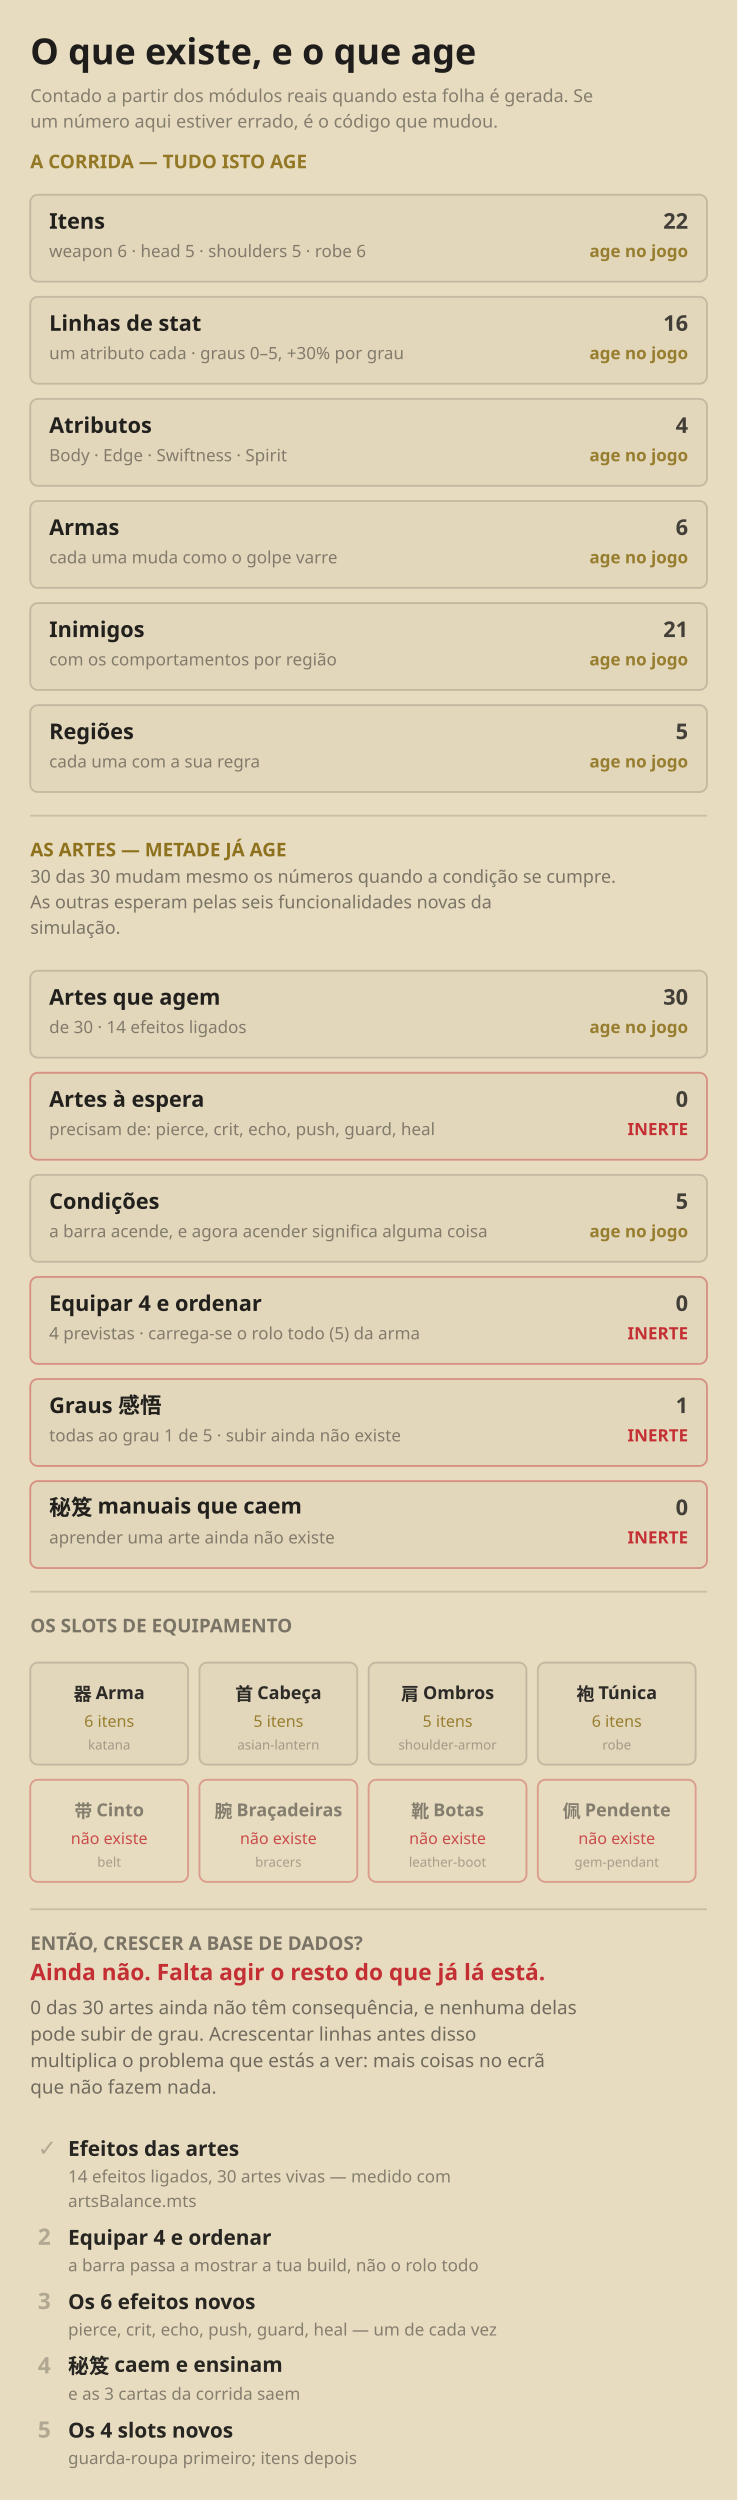
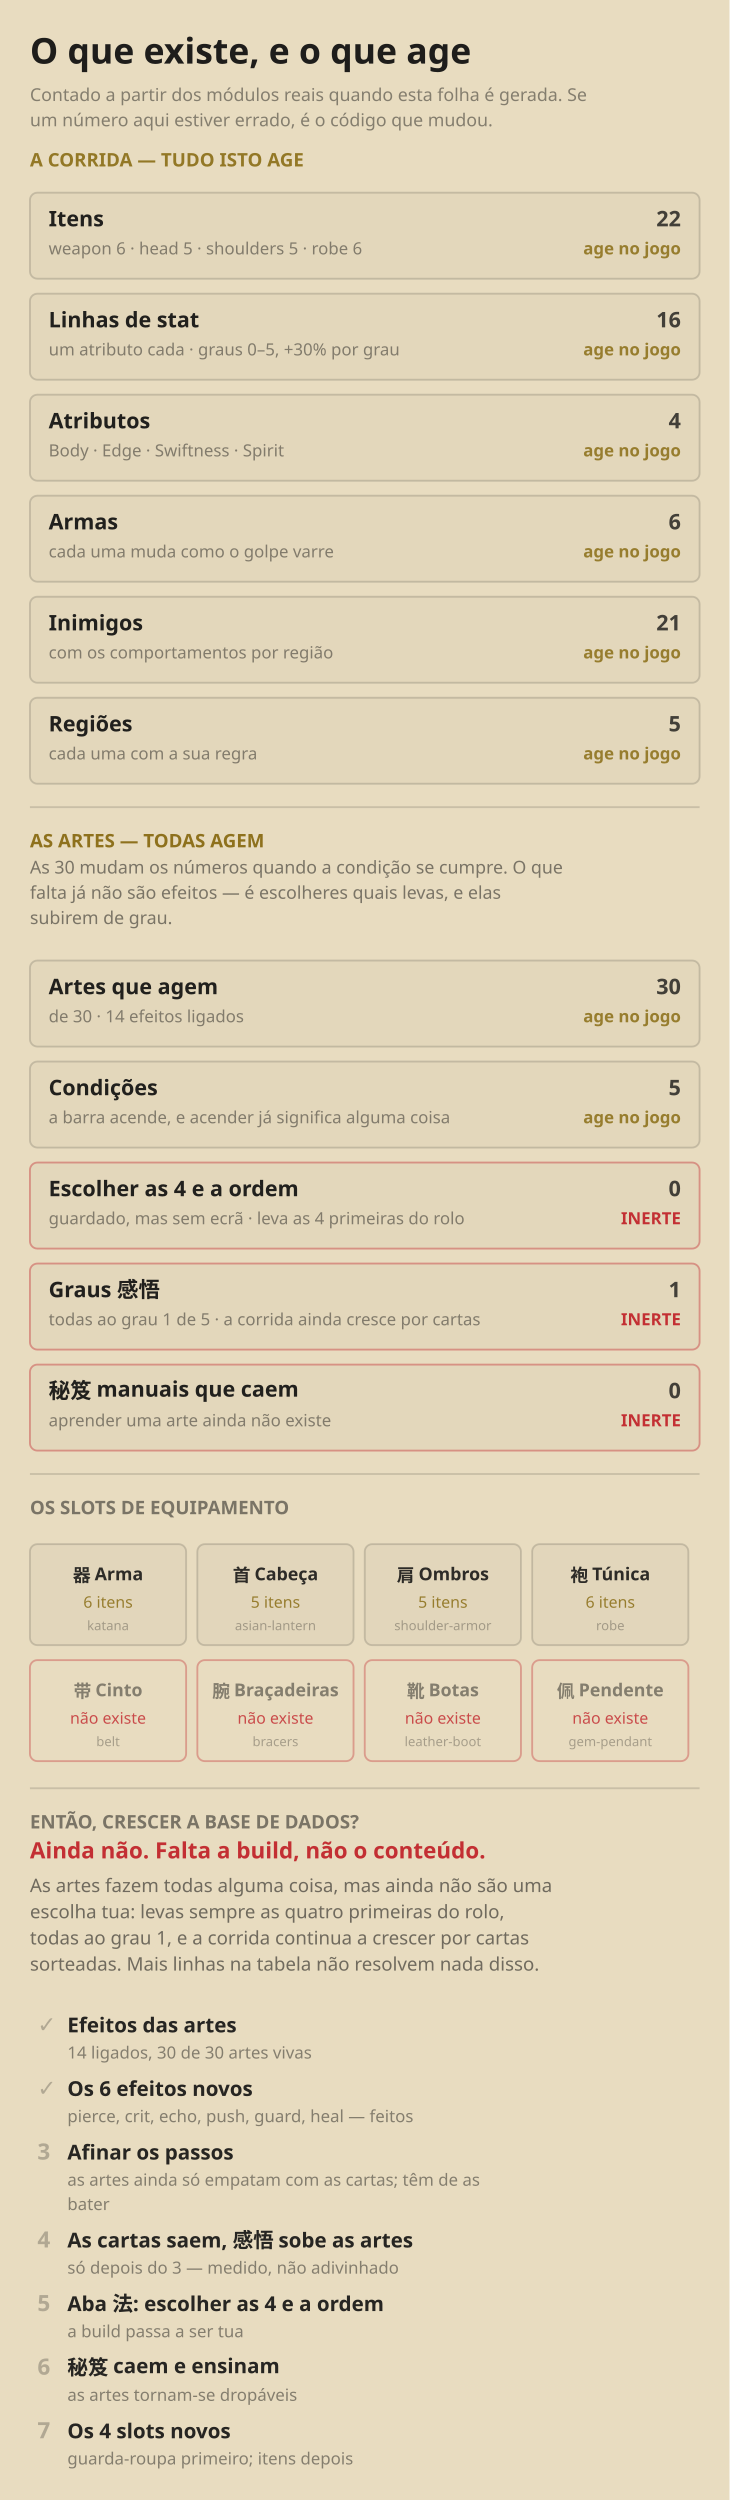
- <svg xmlns="http://www.w3.org/2000/svg" width="390" height="1322.5" viewBox="0 0 390 1322.5">
-   <rect width="390" height="1322.5" fill="#e8dcc0" />
+ <svg xmlns="http://www.w3.org/2000/svg" width="390" height="1336.5" viewBox="0 0 390 1336.5">
+   <rect width="390" height="1336.5" fill="#e8dcc0" />
  <text x="16" y="34" text-anchor="start" font-family="system-ui, sans-serif" font-size="19" font-weight="600" fill="#0d0d0d" fill-opacity="0.92">O que existe, e o que age</text>
  <text x="16" y="54" text-anchor="start" font-family="system-ui, sans-serif" font-size="9.5" font-weight="normal" fill="#0d0d0d" fill-opacity="0.45">Contado a partir dos módulos reais quando esta folha é gerada. Se</text>
  <text x="16" y="67.5" text-anchor="start" font-family="system-ui, sans-serif" font-size="9.5" font-weight="normal" fill="#0d0d0d" fill-opacity="0.45">um número aqui estiver errado, é o código que mudou.</text>
  <text x="16" y="89" text-anchor="start" font-family="system-ui, sans-serif" font-size="10" font-weight="600" fill="#8a6d16" fill-opacity="0.9">A CORRIDA — TUDO ISTO AGE</text>
  <rect x="16" y="103" width="358" height="46" rx="4" fill="#0d0d0d" fill-opacity="0.025" stroke="#0d0d0d" stroke-opacity="0.16" />
  <text x="26" y="121" text-anchor="start" font-family="system-ui, sans-serif" font-size="11.5" font-weight="600" fill="#0d0d0d" fill-opacity="0.9">Itens</text>
  <text x="26" y="136" text-anchor="start" font-family="system-ui, sans-serif" font-size="9" font-weight="normal" fill="#0d0d0d" fill-opacity="0.45">weapon 6 · head 5 · shoulders 5 · robe 6</text>
  <text x="364" y="121" text-anchor="end" font-family="system-ui, sans-serif" font-size="11.5" font-weight="600" fill="#0d0d0d" fill-opacity="0.75">22</text>
  <text x="364" y="136" text-anchor="end" font-family="system-ui, sans-serif" font-size="9" font-weight="600" fill="#8a6d16" fill-opacity="0.85">age no jogo</text>
  <rect x="16" y="157" width="358" height="46" rx="4" fill="#0d0d0d" fill-opacity="0.025" stroke="#0d0d0d" stroke-opacity="0.16" />
  <text x="26" y="175" text-anchor="start" font-family="system-ui, sans-serif" font-size="11.5" font-weight="600" fill="#0d0d0d" fill-opacity="0.9">Linhas de stat</text>
  <text x="26" y="190" text-anchor="start" font-family="system-ui, sans-serif" font-size="9" font-weight="normal" fill="#0d0d0d" fill-opacity="0.45">um atributo cada · graus 0–5, +30% por grau</text>
  <text x="364" y="175" text-anchor="end" font-family="system-ui, sans-serif" font-size="11.5" font-weight="600" fill="#0d0d0d" fill-opacity="0.75">16</text>
  <text x="364" y="190" text-anchor="end" font-family="system-ui, sans-serif" font-size="9" font-weight="600" fill="#8a6d16" fill-opacity="0.85">age no jogo</text>
  <rect x="16" y="211" width="358" height="46" rx="4" fill="#0d0d0d" fill-opacity="0.025" stroke="#0d0d0d" stroke-opacity="0.16" />
  <text x="26" y="229" text-anchor="start" font-family="system-ui, sans-serif" font-size="11.5" font-weight="600" fill="#0d0d0d" fill-opacity="0.9">Atributos</text>
  <text x="26" y="244" text-anchor="start" font-family="system-ui, sans-serif" font-size="9" font-weight="normal" fill="#0d0d0d" fill-opacity="0.45">Body · Edge · Swiftness · Spirit</text>
  <text x="364" y="229" text-anchor="end" font-family="system-ui, sans-serif" font-size="11.5" font-weight="600" fill="#0d0d0d" fill-opacity="0.75">4</text>
  <text x="364" y="244" text-anchor="end" font-family="system-ui, sans-serif" font-size="9" font-weight="600" fill="#8a6d16" fill-opacity="0.85">age no jogo</text>
  <rect x="16" y="265" width="358" height="46" rx="4" fill="#0d0d0d" fill-opacity="0.025" stroke="#0d0d0d" stroke-opacity="0.16" />
  <text x="26" y="283" text-anchor="start" font-family="system-ui, sans-serif" font-size="11.5" font-weight="600" fill="#0d0d0d" fill-opacity="0.9">Armas</text>
  <text x="26" y="298" text-anchor="start" font-family="system-ui, sans-serif" font-size="9" font-weight="normal" fill="#0d0d0d" fill-opacity="0.45">cada uma muda como o golpe varre</text>
  <text x="364" y="283" text-anchor="end" font-family="system-ui, sans-serif" font-size="11.5" font-weight="600" fill="#0d0d0d" fill-opacity="0.75">6</text>
  <text x="364" y="298" text-anchor="end" font-family="system-ui, sans-serif" font-size="9" font-weight="600" fill="#8a6d16" fill-opacity="0.85">age no jogo</text>
  <rect x="16" y="319" width="358" height="46" rx="4" fill="#0d0d0d" fill-opacity="0.025" stroke="#0d0d0d" stroke-opacity="0.16" />
  <text x="26" y="337" text-anchor="start" font-family="system-ui, sans-serif" font-size="11.5" font-weight="600" fill="#0d0d0d" fill-opacity="0.9">Inimigos</text>
  <text x="26" y="352" text-anchor="start" font-family="system-ui, sans-serif" font-size="9" font-weight="normal" fill="#0d0d0d" fill-opacity="0.45">com os comportamentos por região</text>
  <text x="364" y="337" text-anchor="end" font-family="system-ui, sans-serif" font-size="11.5" font-weight="600" fill="#0d0d0d" fill-opacity="0.75">21</text>
  <text x="364" y="352" text-anchor="end" font-family="system-ui, sans-serif" font-size="9" font-weight="600" fill="#8a6d16" fill-opacity="0.85">age no jogo</text>
  <rect x="16" y="373" width="358" height="46" rx="4" fill="#0d0d0d" fill-opacity="0.025" stroke="#0d0d0d" stroke-opacity="0.16" />
  <text x="26" y="391" text-anchor="start" font-family="system-ui, sans-serif" font-size="11.5" font-weight="600" fill="#0d0d0d" fill-opacity="0.9">Regiões</text>
  <text x="26" y="406" text-anchor="start" font-family="system-ui, sans-serif" font-size="9" font-weight="normal" fill="#0d0d0d" fill-opacity="0.45">cada uma com a sua regra</text>
  <text x="364" y="391" text-anchor="end" font-family="system-ui, sans-serif" font-size="11.5" font-weight="600" fill="#0d0d0d" fill-opacity="0.75">5</text>
  <text x="364" y="406" text-anchor="end" font-family="system-ui, sans-serif" font-size="9" font-weight="600" fill="#8a6d16" fill-opacity="0.85">age no jogo</text>
  <rect x="16" y="431" width="358" height="1" fill="#0d0d0d" fill-opacity="0.14" />
-   <text x="16" y="453" text-anchor="start" font-family="system-ui, sans-serif" font-size="10" font-weight="600" fill="#8a6d16" fill-opacity="0.95">AS ARTES — METADE JÁ AGE</text>
-   <text x="16" y="467" text-anchor="start" font-family="system-ui, sans-serif" font-size="9.5" font-weight="normal" fill="#0d0d0d" fill-opacity="0.5">30 das 30 mudam mesmo os números quando a condição se cumpre.</text>
-   <text x="16" y="480.5" text-anchor="start" font-family="system-ui, sans-serif" font-size="9.5" font-weight="normal" fill="#0d0d0d" fill-opacity="0.5">As outras esperam pelas seis funcionalidades novas da</text>
-   <text x="16" y="494" text-anchor="start" font-family="system-ui, sans-serif" font-size="9.5" font-weight="normal" fill="#0d0d0d" fill-opacity="0.5">simulação.</text>
+   <text x="16" y="453" text-anchor="start" font-family="system-ui, sans-serif" font-size="10" font-weight="600" fill="#8a6d16" fill-opacity="0.95">AS ARTES — TODAS AGEM</text>
+   <text x="16" y="467" text-anchor="start" font-family="system-ui, sans-serif" font-size="9.5" font-weight="normal" fill="#0d0d0d" fill-opacity="0.5">As 30 mudam os números quando a condição se cumpre. O que</text>
+   <text x="16" y="480.5" text-anchor="start" font-family="system-ui, sans-serif" font-size="9.5" font-weight="normal" fill="#0d0d0d" fill-opacity="0.5">falta já não são efeitos — é escolheres quais levas, e elas</text>
+   <text x="16" y="494" text-anchor="start" font-family="system-ui, sans-serif" font-size="9.5" font-weight="normal" fill="#0d0d0d" fill-opacity="0.5">subirem de grau.</text>
  <rect x="16" y="513.5" width="358" height="46" rx="4" fill="#0d0d0d" fill-opacity="0.025" stroke="#0d0d0d" stroke-opacity="0.16" />
  <text x="26" y="531.5" text-anchor="start" font-family="system-ui, sans-serif" font-size="11.5" font-weight="600" fill="#0d0d0d" fill-opacity="0.9">Artes que agem</text>
  <text x="26" y="546.5" text-anchor="start" font-family="system-ui, sans-serif" font-size="9" font-weight="normal" fill="#0d0d0d" fill-opacity="0.45">de 30 · 14 efeitos ligados</text>
  <text x="364" y="531.5" text-anchor="end" font-family="system-ui, sans-serif" font-size="11.5" font-weight="600" fill="#0d0d0d" fill-opacity="0.75">30</text>
  <text x="364" y="546.5" text-anchor="end" font-family="system-ui, sans-serif" font-size="9" font-weight="600" fill="#8a6d16" fill-opacity="0.85">age no jogo</text>
-   <rect x="16" y="567.5" width="358" height="46" rx="4" fill="#0d0d0d" fill-opacity="0.025" stroke="#c1272d" stroke-opacity="0.4" />
-   <text x="26" y="585.5" text-anchor="start" font-family="system-ui, sans-serif" font-size="11.5" font-weight="600" fill="#0d0d0d" fill-opacity="0.9">Artes à espera</text>
-   <text x="26" y="600.5" text-anchor="start" font-family="system-ui, sans-serif" font-size="9" font-weight="normal" fill="#0d0d0d" fill-opacity="0.45">precisam de: pierce, crit, echo, push, guard, heal</text>
-   <text x="364" y="585.5" text-anchor="end" font-family="system-ui, sans-serif" font-size="11.5" font-weight="600" fill="#0d0d0d" fill-opacity="0.75">0</text>
-   <text x="364" y="600.5" text-anchor="end" font-family="system-ui, sans-serif" font-size="9" font-weight="600" fill="#c1272d" fill-opacity="0.95">INERTE</text>
-   <rect x="16" y="621.5" width="358" height="46" rx="4" fill="#0d0d0d" fill-opacity="0.025" stroke="#0d0d0d" stroke-opacity="0.16" />
-   <text x="26" y="639.5" text-anchor="start" font-family="system-ui, sans-serif" font-size="11.5" font-weight="600" fill="#0d0d0d" fill-opacity="0.9">Condições</text>
-   <text x="26" y="654.5" text-anchor="start" font-family="system-ui, sans-serif" font-size="9" font-weight="normal" fill="#0d0d0d" fill-opacity="0.45">a barra acende, e agora acender significa alguma coisa</text>
-   <text x="364" y="639.5" text-anchor="end" font-family="system-ui, sans-serif" font-size="11.5" font-weight="600" fill="#0d0d0d" fill-opacity="0.75">5</text>
-   <text x="364" y="654.5" text-anchor="end" font-family="system-ui, sans-serif" font-size="9" font-weight="600" fill="#8a6d16" fill-opacity="0.85">age no jogo</text>
+   <rect x="16" y="567.5" width="358" height="46" rx="4" fill="#0d0d0d" fill-opacity="0.025" stroke="#0d0d0d" stroke-opacity="0.16" />
+   <text x="26" y="585.5" text-anchor="start" font-family="system-ui, sans-serif" font-size="11.5" font-weight="600" fill="#0d0d0d" fill-opacity="0.9">Condições</text>
+   <text x="26" y="600.5" text-anchor="start" font-family="system-ui, sans-serif" font-size="9" font-weight="normal" fill="#0d0d0d" fill-opacity="0.45">a barra acende, e acender já significa alguma coisa</text>
+   <text x="364" y="585.5" text-anchor="end" font-family="system-ui, sans-serif" font-size="11.5" font-weight="600" fill="#0d0d0d" fill-opacity="0.75">5</text>
+   <text x="364" y="600.5" text-anchor="end" font-family="system-ui, sans-serif" font-size="9" font-weight="600" fill="#8a6d16" fill-opacity="0.85">age no jogo</text>
+   <rect x="16" y="621.5" width="358" height="46" rx="4" fill="#0d0d0d" fill-opacity="0.025" stroke="#c1272d" stroke-opacity="0.4" />
+   <text x="26" y="639.5" text-anchor="start" font-family="system-ui, sans-serif" font-size="11.5" font-weight="600" fill="#0d0d0d" fill-opacity="0.9">Escolher as 4 e a ordem</text>
+   <text x="26" y="654.5" text-anchor="start" font-family="system-ui, sans-serif" font-size="9" font-weight="normal" fill="#0d0d0d" fill-opacity="0.45">guardado, mas sem ecrã · leva as 4 primeiras do rolo</text>
+   <text x="364" y="639.5" text-anchor="end" font-family="system-ui, sans-serif" font-size="11.5" font-weight="600" fill="#0d0d0d" fill-opacity="0.75">0</text>
+   <text x="364" y="654.5" text-anchor="end" font-family="system-ui, sans-serif" font-size="9" font-weight="600" fill="#c1272d" fill-opacity="0.95">INERTE</text>
  <rect x="16" y="675.5" width="358" height="46" rx="4" fill="#0d0d0d" fill-opacity="0.025" stroke="#c1272d" stroke-opacity="0.4" />
-   <text x="26" y="693.5" text-anchor="start" font-family="system-ui, sans-serif" font-size="11.5" font-weight="600" fill="#0d0d0d" fill-opacity="0.9">Equipar 4 e ordenar</text>
-   <text x="26" y="708.5" text-anchor="start" font-family="system-ui, sans-serif" font-size="9" font-weight="normal" fill="#0d0d0d" fill-opacity="0.45">4 previstas · carrega-se o rolo todo (5) da arma</text>
-   <text x="364" y="693.5" text-anchor="end" font-family="system-ui, sans-serif" font-size="11.5" font-weight="600" fill="#0d0d0d" fill-opacity="0.75">0</text>
+   <text x="26" y="693.5" text-anchor="start" font-family="system-ui, sans-serif" font-size="11.5" font-weight="600" fill="#0d0d0d" fill-opacity="0.9">Graus 感悟</text>
+   <text x="26" y="708.5" text-anchor="start" font-family="system-ui, sans-serif" font-size="9" font-weight="normal" fill="#0d0d0d" fill-opacity="0.45">todas ao grau 1 de 5 · a corrida ainda cresce por cartas</text>
+   <text x="364" y="693.5" text-anchor="end" font-family="system-ui, sans-serif" font-size="11.5" font-weight="600" fill="#0d0d0d" fill-opacity="0.75">1</text>
  <text x="364" y="708.5" text-anchor="end" font-family="system-ui, sans-serif" font-size="9" font-weight="600" fill="#c1272d" fill-opacity="0.95">INERTE</text>
  <rect x="16" y="729.5" width="358" height="46" rx="4" fill="#0d0d0d" fill-opacity="0.025" stroke="#c1272d" stroke-opacity="0.4" />
-   <text x="26" y="747.5" text-anchor="start" font-family="system-ui, sans-serif" font-size="11.5" font-weight="600" fill="#0d0d0d" fill-opacity="0.9">Graus 感悟</text>
-   <text x="26" y="762.5" text-anchor="start" font-family="system-ui, sans-serif" font-size="9" font-weight="normal" fill="#0d0d0d" fill-opacity="0.45">todas ao grau 1 de 5 · subir ainda não existe</text>
-   <text x="364" y="747.5" text-anchor="end" font-family="system-ui, sans-serif" font-size="11.5" font-weight="600" fill="#0d0d0d" fill-opacity="0.75">1</text>
+   <text x="26" y="747.5" text-anchor="start" font-family="system-ui, sans-serif" font-size="11.5" font-weight="600" fill="#0d0d0d" fill-opacity="0.9">秘笈 manuais que caem</text>
+   <text x="26" y="762.5" text-anchor="start" font-family="system-ui, sans-serif" font-size="9" font-weight="normal" fill="#0d0d0d" fill-opacity="0.45">aprender uma arte ainda não existe</text>
+   <text x="364" y="747.5" text-anchor="end" font-family="system-ui, sans-serif" font-size="11.5" font-weight="600" fill="#0d0d0d" fill-opacity="0.75">0</text>
  <text x="364" y="762.5" text-anchor="end" font-family="system-ui, sans-serif" font-size="9" font-weight="600" fill="#c1272d" fill-opacity="0.95">INERTE</text>
-   <rect x="16" y="783.5" width="358" height="46" rx="4" fill="#0d0d0d" fill-opacity="0.025" stroke="#c1272d" stroke-opacity="0.4" />
-   <text x="26" y="801.5" text-anchor="start" font-family="system-ui, sans-serif" font-size="11.5" font-weight="600" fill="#0d0d0d" fill-opacity="0.9">秘笈 manuais que caem</text>
-   <text x="26" y="816.5" text-anchor="start" font-family="system-ui, sans-serif" font-size="9" font-weight="normal" fill="#0d0d0d" fill-opacity="0.45">aprender uma arte ainda não existe</text>
-   <text x="364" y="801.5" text-anchor="end" font-family="system-ui, sans-serif" font-size="11.5" font-weight="600" fill="#0d0d0d" fill-opacity="0.75">0</text>
-   <text x="364" y="816.5" text-anchor="end" font-family="system-ui, sans-serif" font-size="9" font-weight="600" fill="#c1272d" fill-opacity="0.95">INERTE</text>
-   <rect x="16" y="841.5" width="358" height="1" fill="#0d0d0d" fill-opacity="0.14" />
-   <text x="16" y="863.5" text-anchor="start" font-family="system-ui, sans-serif" font-size="10" font-weight="600" fill="#0d0d0d" fill-opacity="0.5">OS SLOTS DE EQUIPAMENTO</text>
-   <rect x="16" y="879.5" width="83.5" height="54" rx="4" fill="#0d0d0d" fill-opacity="0.03" stroke="#0d0d0d" stroke-opacity="0.16" />
-   <text x="57.75" y="899.5" text-anchor="middle" font-family="system-ui, sans-serif" font-size="9.5" font-weight="600" fill="#0d0d0d" fill-opacity="0.85">器 Arma</text>
-   <text x="57.75" y="913.5" text-anchor="middle" font-family="system-ui, sans-serif" font-size="8.5" font-weight="normal" fill="#8a6d16" fill-opacity="0.85">6 itens</text>
-   <text x="57.75" y="925.5" text-anchor="middle" font-family="system-ui, sans-serif" font-size="7" font-weight="normal" fill="#0d0d0d" fill-opacity="0.3">katana</text>
-   <rect x="105.5" y="879.5" width="83.5" height="54" rx="4" fill="#0d0d0d" fill-opacity="0.03" stroke="#0d0d0d" stroke-opacity="0.16" />
-   <text x="147.25" y="899.5" text-anchor="middle" font-family="system-ui, sans-serif" font-size="9.5" font-weight="600" fill="#0d0d0d" fill-opacity="0.85">首 Cabeça</text>
-   <text x="147.25" y="913.5" text-anchor="middle" font-family="system-ui, sans-serif" font-size="8.5" font-weight="normal" fill="#8a6d16" fill-opacity="0.85">5 itens</text>
-   <text x="147.25" y="925.5" text-anchor="middle" font-family="system-ui, sans-serif" font-size="7" font-weight="normal" fill="#0d0d0d" fill-opacity="0.3">asian-lantern</text>
-   <rect x="195" y="879.5" width="83.5" height="54" rx="4" fill="#0d0d0d" fill-opacity="0.03" stroke="#0d0d0d" stroke-opacity="0.16" />
-   <text x="236.75" y="899.5" text-anchor="middle" font-family="system-ui, sans-serif" font-size="9.5" font-weight="600" fill="#0d0d0d" fill-opacity="0.85">肩 Ombros</text>
-   <text x="236.75" y="913.5" text-anchor="middle" font-family="system-ui, sans-serif" font-size="8.5" font-weight="normal" fill="#8a6d16" fill-opacity="0.85">5 itens</text>
-   <text x="236.75" y="925.5" text-anchor="middle" font-family="system-ui, sans-serif" font-size="7" font-weight="normal" fill="#0d0d0d" fill-opacity="0.3">shoulder-armor</text>
-   <rect x="284.5" y="879.5" width="83.5" height="54" rx="4" fill="#0d0d0d" fill-opacity="0.03" stroke="#0d0d0d" stroke-opacity="0.16" />
-   <text x="326.25" y="899.5" text-anchor="middle" font-family="system-ui, sans-serif" font-size="9.5" font-weight="600" fill="#0d0d0d" fill-opacity="0.85">袍 Túnica</text>
-   <text x="326.25" y="913.5" text-anchor="middle" font-family="system-ui, sans-serif" font-size="8.5" font-weight="normal" fill="#8a6d16" fill-opacity="0.85">6 itens</text>
-   <text x="326.25" y="925.5" text-anchor="middle" font-family="system-ui, sans-serif" font-size="7" font-weight="normal" fill="#0d0d0d" fill-opacity="0.3">robe</text>
-   <rect x="16" y="941.5" width="83.5" height="54" rx="4" fill="#0d0d0d" fill-opacity="0" stroke="#c1272d" stroke-opacity="0.35" />
-   <text x="57.75" y="961.5" text-anchor="middle" font-family="system-ui, sans-serif" font-size="9.5" font-weight="600" fill="#0d0d0d" fill-opacity="0.45">带 Cinto</text>
-   <text x="57.75" y="975.5" text-anchor="middle" font-family="system-ui, sans-serif" font-size="8.5" font-weight="normal" fill="#c1272d" fill-opacity="0.8">não existe</text>
-   <text x="57.75" y="987.5" text-anchor="middle" font-family="system-ui, sans-serif" font-size="7" font-weight="normal" fill="#0d0d0d" fill-opacity="0.3">belt</text>
-   <rect x="105.5" y="941.5" width="83.5" height="54" rx="4" fill="#0d0d0d" fill-opacity="0" stroke="#c1272d" stroke-opacity="0.35" />
-   <text x="147.25" y="961.5" text-anchor="middle" font-family="system-ui, sans-serif" font-size="9.5" font-weight="600" fill="#0d0d0d" fill-opacity="0.45">腕 Braçadeiras</text>
-   <text x="147.25" y="975.5" text-anchor="middle" font-family="system-ui, sans-serif" font-size="8.5" font-weight="normal" fill="#c1272d" fill-opacity="0.8">não existe</text>
-   <text x="147.25" y="987.5" text-anchor="middle" font-family="system-ui, sans-serif" font-size="7" font-weight="normal" fill="#0d0d0d" fill-opacity="0.3">bracers</text>
-   <rect x="195" y="941.5" width="83.5" height="54" rx="4" fill="#0d0d0d" fill-opacity="0" stroke="#c1272d" stroke-opacity="0.35" />
-   <text x="236.75" y="961.5" text-anchor="middle" font-family="system-ui, sans-serif" font-size="9.5" font-weight="600" fill="#0d0d0d" fill-opacity="0.45">靴 Botas</text>
-   <text x="236.75" y="975.5" text-anchor="middle" font-family="system-ui, sans-serif" font-size="8.5" font-weight="normal" fill="#c1272d" fill-opacity="0.8">não existe</text>
-   <text x="236.75" y="987.5" text-anchor="middle" font-family="system-ui, sans-serif" font-size="7" font-weight="normal" fill="#0d0d0d" fill-opacity="0.3">leather-boot</text>
-   <rect x="284.5" y="941.5" width="83.5" height="54" rx="4" fill="#0d0d0d" fill-opacity="0" stroke="#c1272d" stroke-opacity="0.35" />
-   <text x="326.25" y="961.5" text-anchor="middle" font-family="system-ui, sans-serif" font-size="9.5" font-weight="600" fill="#0d0d0d" fill-opacity="0.45">佩 Pendente</text>
-   <text x="326.25" y="975.5" text-anchor="middle" font-family="system-ui, sans-serif" font-size="8.5" font-weight="normal" fill="#c1272d" fill-opacity="0.8">não existe</text>
-   <text x="326.25" y="987.5" text-anchor="middle" font-family="system-ui, sans-serif" font-size="7" font-weight="normal" fill="#0d0d0d" fill-opacity="0.3">gem-pendant</text>
-   <rect x="16" y="1009.5" width="358" height="1" fill="#0d0d0d" fill-opacity="0.14" />
-   <text x="16" y="1031.5" text-anchor="start" font-family="system-ui, sans-serif" font-size="10" font-weight="600" fill="#0d0d0d" fill-opacity="0.5">ENTÃO, CRESCER A BASE DE DADOS?</text>
-   <text x="16" y="1047.5" text-anchor="start" font-family="system-ui, sans-serif" font-size="12" font-weight="600" fill="#c1272d" fill-opacity="0.95">Ainda não. Falta agir o resto do que já lá está.</text>
-   <text x="16" y="1065.5" text-anchor="start" font-family="system-ui, sans-serif" font-size="10" font-weight="normal" fill="#0d0d0d" fill-opacity="0.55">0 das 30 artes ainda não têm consequência, e nenhuma delas</text>
-   <text x="16" y="1079.5" text-anchor="start" font-family="system-ui, sans-serif" font-size="10" font-weight="normal" fill="#0d0d0d" fill-opacity="0.55">pode subir de grau. Acrescentar linhas antes disso</text>
-   <text x="16" y="1093.5" text-anchor="start" font-family="system-ui, sans-serif" font-size="10" font-weight="normal" fill="#0d0d0d" fill-opacity="0.55">multiplica o problema que estás a ver: mais coisas no ecrã</text>
-   <text x="16" y="1107.5" text-anchor="start" font-family="system-ui, sans-serif" font-size="10" font-weight="normal" fill="#0d0d0d" fill-opacity="0.55">que não fazem nada.</text>
-   <text x="20" y="1140.5" text-anchor="start" font-family="system-ui, sans-serif" font-size="12" font-weight="600" fill="#0d0d0d" fill-opacity="0.25">✓</text>
-   <text x="36" y="1140.5" text-anchor="start" font-family="system-ui, sans-serif" font-size="11" font-weight="600" fill="#0d0d0d" fill-opacity="0.88">Efeitos das artes</text>
-   <text x="36" y="1154.5" text-anchor="start" font-family="system-ui, sans-serif" font-size="9" font-weight="normal" fill="#0d0d0d" fill-opacity="0.45">14 efeitos ligados, 30 artes vivas — medido com</text>
-   <text x="36" y="1167.5" text-anchor="start" font-family="system-ui, sans-serif" font-size="9" font-weight="normal" fill="#0d0d0d" fill-opacity="0.45">artsBalance.mts</text>
-   <text x="20" y="1187.5" text-anchor="start" font-family="system-ui, sans-serif" font-size="12" font-weight="600" fill="#0d0d0d" fill-opacity="0.25">2</text>
-   <text x="36" y="1187.5" text-anchor="start" font-family="system-ui, sans-serif" font-size="11" font-weight="600" fill="#0d0d0d" fill-opacity="0.88">Equipar 4 e ordenar</text>
-   <text x="36" y="1201.5" text-anchor="start" font-family="system-ui, sans-serif" font-size="9" font-weight="normal" fill="#0d0d0d" fill-opacity="0.45">a barra passa a mostrar a tua build, não o rolo todo</text>
-   <text x="20" y="1221.5" text-anchor="start" font-family="system-ui, sans-serif" font-size="12" font-weight="600" fill="#0d0d0d" fill-opacity="0.25">3</text>
-   <text x="36" y="1221.5" text-anchor="start" font-family="system-ui, sans-serif" font-size="11" font-weight="600" fill="#0d0d0d" fill-opacity="0.88">Os 6 efeitos novos</text>
-   <text x="36" y="1235.5" text-anchor="start" font-family="system-ui, sans-serif" font-size="9" font-weight="normal" fill="#0d0d0d" fill-opacity="0.45">pierce, crit, echo, push, guard, heal — um de cada vez</text>
-   <text x="20" y="1255.5" text-anchor="start" font-family="system-ui, sans-serif" font-size="12" font-weight="600" fill="#0d0d0d" fill-opacity="0.25">4</text>
-   <text x="36" y="1255.5" text-anchor="start" font-family="system-ui, sans-serif" font-size="11" font-weight="600" fill="#0d0d0d" fill-opacity="0.88">秘笈 caem e ensinam</text>
-   <text x="36" y="1269.5" text-anchor="start" font-family="system-ui, sans-serif" font-size="9" font-weight="normal" fill="#0d0d0d" fill-opacity="0.45">e as 3 cartas da corrida saem</text>
-   <text x="20" y="1289.5" text-anchor="start" font-family="system-ui, sans-serif" font-size="12" font-weight="600" fill="#0d0d0d" fill-opacity="0.25">5</text>
-   <text x="36" y="1289.5" text-anchor="start" font-family="system-ui, sans-serif" font-size="11" font-weight="600" fill="#0d0d0d" fill-opacity="0.88">Os 4 slots novos</text>
-   <text x="36" y="1303.5" text-anchor="start" font-family="system-ui, sans-serif" font-size="9" font-weight="normal" fill="#0d0d0d" fill-opacity="0.45">guarda-roupa primeiro; itens depois</text>
+   <rect x="16" y="787.5" width="358" height="1" fill="#0d0d0d" fill-opacity="0.14" />
+   <text x="16" y="809.5" text-anchor="start" font-family="system-ui, sans-serif" font-size="10" font-weight="600" fill="#0d0d0d" fill-opacity="0.5">OS SLOTS DE EQUIPAMENTO</text>
+   <rect x="16" y="825.5" width="83.5" height="54" rx="4" fill="#0d0d0d" fill-opacity="0.03" stroke="#0d0d0d" stroke-opacity="0.16" />
+   <text x="57.75" y="845.5" text-anchor="middle" font-family="system-ui, sans-serif" font-size="9.5" font-weight="600" fill="#0d0d0d" fill-opacity="0.85">器 Arma</text>
+   <text x="57.75" y="859.5" text-anchor="middle" font-family="system-ui, sans-serif" font-size="8.5" font-weight="normal" fill="#8a6d16" fill-opacity="0.85">6 itens</text>
+   <text x="57.75" y="871.5" text-anchor="middle" font-family="system-ui, sans-serif" font-size="7" font-weight="normal" fill="#0d0d0d" fill-opacity="0.3">katana</text>
+   <rect x="105.5" y="825.5" width="83.5" height="54" rx="4" fill="#0d0d0d" fill-opacity="0.03" stroke="#0d0d0d" stroke-opacity="0.16" />
+   <text x="147.25" y="845.5" text-anchor="middle" font-family="system-ui, sans-serif" font-size="9.5" font-weight="600" fill="#0d0d0d" fill-opacity="0.85">首 Cabeça</text>
+   <text x="147.25" y="859.5" text-anchor="middle" font-family="system-ui, sans-serif" font-size="8.5" font-weight="normal" fill="#8a6d16" fill-opacity="0.85">5 itens</text>
+   <text x="147.25" y="871.5" text-anchor="middle" font-family="system-ui, sans-serif" font-size="7" font-weight="normal" fill="#0d0d0d" fill-opacity="0.3">asian-lantern</text>
+   <rect x="195" y="825.5" width="83.5" height="54" rx="4" fill="#0d0d0d" fill-opacity="0.03" stroke="#0d0d0d" stroke-opacity="0.16" />
+   <text x="236.75" y="845.5" text-anchor="middle" font-family="system-ui, sans-serif" font-size="9.5" font-weight="600" fill="#0d0d0d" fill-opacity="0.85">肩 Ombros</text>
+   <text x="236.75" y="859.5" text-anchor="middle" font-family="system-ui, sans-serif" font-size="8.5" font-weight="normal" fill="#8a6d16" fill-opacity="0.85">5 itens</text>
+   <text x="236.75" y="871.5" text-anchor="middle" font-family="system-ui, sans-serif" font-size="7" font-weight="normal" fill="#0d0d0d" fill-opacity="0.3">shoulder-armor</text>
+   <rect x="284.5" y="825.5" width="83.5" height="54" rx="4" fill="#0d0d0d" fill-opacity="0.03" stroke="#0d0d0d" stroke-opacity="0.16" />
+   <text x="326.25" y="845.5" text-anchor="middle" font-family="system-ui, sans-serif" font-size="9.5" font-weight="600" fill="#0d0d0d" fill-opacity="0.85">袍 Túnica</text>
+   <text x="326.25" y="859.5" text-anchor="middle" font-family="system-ui, sans-serif" font-size="8.5" font-weight="normal" fill="#8a6d16" fill-opacity="0.85">6 itens</text>
+   <text x="326.25" y="871.5" text-anchor="middle" font-family="system-ui, sans-serif" font-size="7" font-weight="normal" fill="#0d0d0d" fill-opacity="0.3">robe</text>
+   <rect x="16" y="887.5" width="83.5" height="54" rx="4" fill="#0d0d0d" fill-opacity="0" stroke="#c1272d" stroke-opacity="0.35" />
+   <text x="57.75" y="907.5" text-anchor="middle" font-family="system-ui, sans-serif" font-size="9.5" font-weight="600" fill="#0d0d0d" fill-opacity="0.45">带 Cinto</text>
+   <text x="57.75" y="921.5" text-anchor="middle" font-family="system-ui, sans-serif" font-size="8.5" font-weight="normal" fill="#c1272d" fill-opacity="0.8">não existe</text>
+   <text x="57.75" y="933.5" text-anchor="middle" font-family="system-ui, sans-serif" font-size="7" font-weight="normal" fill="#0d0d0d" fill-opacity="0.3">belt</text>
+   <rect x="105.5" y="887.5" width="83.5" height="54" rx="4" fill="#0d0d0d" fill-opacity="0" stroke="#c1272d" stroke-opacity="0.35" />
+   <text x="147.25" y="907.5" text-anchor="middle" font-family="system-ui, sans-serif" font-size="9.5" font-weight="600" fill="#0d0d0d" fill-opacity="0.45">腕 Braçadeiras</text>
+   <text x="147.25" y="921.5" text-anchor="middle" font-family="system-ui, sans-serif" font-size="8.5" font-weight="normal" fill="#c1272d" fill-opacity="0.8">não existe</text>
+   <text x="147.25" y="933.5" text-anchor="middle" font-family="system-ui, sans-serif" font-size="7" font-weight="normal" fill="#0d0d0d" fill-opacity="0.3">bracers</text>
+   <rect x="195" y="887.5" width="83.5" height="54" rx="4" fill="#0d0d0d" fill-opacity="0" stroke="#c1272d" stroke-opacity="0.35" />
+   <text x="236.75" y="907.5" text-anchor="middle" font-family="system-ui, sans-serif" font-size="9.5" font-weight="600" fill="#0d0d0d" fill-opacity="0.45">靴 Botas</text>
+   <text x="236.75" y="921.5" text-anchor="middle" font-family="system-ui, sans-serif" font-size="8.5" font-weight="normal" fill="#c1272d" fill-opacity="0.8">não existe</text>
+   <text x="236.75" y="933.5" text-anchor="middle" font-family="system-ui, sans-serif" font-size="7" font-weight="normal" fill="#0d0d0d" fill-opacity="0.3">leather-boot</text>
+   <rect x="284.5" y="887.5" width="83.5" height="54" rx="4" fill="#0d0d0d" fill-opacity="0" stroke="#c1272d" stroke-opacity="0.35" />
+   <text x="326.25" y="907.5" text-anchor="middle" font-family="system-ui, sans-serif" font-size="9.5" font-weight="600" fill="#0d0d0d" fill-opacity="0.45">佩 Pendente</text>
+   <text x="326.25" y="921.5" text-anchor="middle" font-family="system-ui, sans-serif" font-size="8.5" font-weight="normal" fill="#c1272d" fill-opacity="0.8">não existe</text>
+   <text x="326.25" y="933.5" text-anchor="middle" font-family="system-ui, sans-serif" font-size="7" font-weight="normal" fill="#0d0d0d" fill-opacity="0.3">gem-pendant</text>
+   <rect x="16" y="955.5" width="358" height="1" fill="#0d0d0d" fill-opacity="0.14" />
+   <text x="16" y="977.5" text-anchor="start" font-family="system-ui, sans-serif" font-size="10" font-weight="600" fill="#0d0d0d" fill-opacity="0.5">ENTÃO, CRESCER A BASE DE DADOS?</text>
+   <text x="16" y="993.5" text-anchor="start" font-family="system-ui, sans-serif" font-size="12" font-weight="600" fill="#c1272d" fill-opacity="0.95">Ainda não. Falta a build, não o conteúdo.</text>
+   <text x="16" y="1011.5" text-anchor="start" font-family="system-ui, sans-serif" font-size="10" font-weight="normal" fill="#0d0d0d" fill-opacity="0.55">As artes fazem todas alguma coisa, mas ainda não são uma</text>
+   <text x="16" y="1025.5" text-anchor="start" font-family="system-ui, sans-serif" font-size="10" font-weight="normal" fill="#0d0d0d" fill-opacity="0.55">escolha tua: levas sempre as quatro primeiras do rolo,</text>
+   <text x="16" y="1039.5" text-anchor="start" font-family="system-ui, sans-serif" font-size="10" font-weight="normal" fill="#0d0d0d" fill-opacity="0.55">todas ao grau 1, e a corrida continua a crescer por cartas</text>
+   <text x="16" y="1053.5" text-anchor="start" font-family="system-ui, sans-serif" font-size="10" font-weight="normal" fill="#0d0d0d" fill-opacity="0.55">sorteadas. Mais linhas na tabela não resolvem nada disso.</text>
+   <text x="20" y="1086.5" text-anchor="start" font-family="system-ui, sans-serif" font-size="12" font-weight="600" fill="#0d0d0d" fill-opacity="0.25">✓</text>
+   <text x="36" y="1086.5" text-anchor="start" font-family="system-ui, sans-serif" font-size="11" font-weight="600" fill="#0d0d0d" fill-opacity="0.88">Efeitos das artes</text>
+   <text x="36" y="1100.5" text-anchor="start" font-family="system-ui, sans-serif" font-size="9" font-weight="normal" fill="#0d0d0d" fill-opacity="0.45">14 ligados, 30 de 30 artes vivas</text>
+   <text x="20" y="1120.5" text-anchor="start" font-family="system-ui, sans-serif" font-size="12" font-weight="600" fill="#0d0d0d" fill-opacity="0.25">✓</text>
+   <text x="36" y="1120.5" text-anchor="start" font-family="system-ui, sans-serif" font-size="11" font-weight="600" fill="#0d0d0d" fill-opacity="0.88">Os 6 efeitos novos</text>
+   <text x="36" y="1134.5" text-anchor="start" font-family="system-ui, sans-serif" font-size="9" font-weight="normal" fill="#0d0d0d" fill-opacity="0.45">pierce, crit, echo, push, guard, heal — feitos</text>
+   <text x="20" y="1154.5" text-anchor="start" font-family="system-ui, sans-serif" font-size="12" font-weight="600" fill="#0d0d0d" fill-opacity="0.25">3</text>
+   <text x="36" y="1154.5" text-anchor="start" font-family="system-ui, sans-serif" font-size="11" font-weight="600" fill="#0d0d0d" fill-opacity="0.88">Afinar os passos</text>
+   <text x="36" y="1168.5" text-anchor="start" font-family="system-ui, sans-serif" font-size="9" font-weight="normal" fill="#0d0d0d" fill-opacity="0.45">as artes ainda só empatam com as cartas; têm de as</text>
+   <text x="36" y="1181.5" text-anchor="start" font-family="system-ui, sans-serif" font-size="9" font-weight="normal" fill="#0d0d0d" fill-opacity="0.45">bater</text>
+   <text x="20" y="1201.5" text-anchor="start" font-family="system-ui, sans-serif" font-size="12" font-weight="600" fill="#0d0d0d" fill-opacity="0.25">4</text>
+   <text x="36" y="1201.5" text-anchor="start" font-family="system-ui, sans-serif" font-size="11" font-weight="600" fill="#0d0d0d" fill-opacity="0.88">As cartas saem, 感悟 sobe as artes</text>
+   <text x="36" y="1215.5" text-anchor="start" font-family="system-ui, sans-serif" font-size="9" font-weight="normal" fill="#0d0d0d" fill-opacity="0.45">só depois do 3 — medido, não adivinhado</text>
+   <text x="20" y="1235.5" text-anchor="start" font-family="system-ui, sans-serif" font-size="12" font-weight="600" fill="#0d0d0d" fill-opacity="0.25">5</text>
+   <text x="36" y="1235.5" text-anchor="start" font-family="system-ui, sans-serif" font-size="11" font-weight="600" fill="#0d0d0d" fill-opacity="0.88">Aba 法: escolher as 4 e a ordem</text>
+   <text x="36" y="1249.5" text-anchor="start" font-family="system-ui, sans-serif" font-size="9" font-weight="normal" fill="#0d0d0d" fill-opacity="0.45">a build passa a ser tua</text>
+   <text x="20" y="1269.5" text-anchor="start" font-family="system-ui, sans-serif" font-size="12" font-weight="600" fill="#0d0d0d" fill-opacity="0.25">6</text>
+   <text x="36" y="1269.5" text-anchor="start" font-family="system-ui, sans-serif" font-size="11" font-weight="600" fill="#0d0d0d" fill-opacity="0.88">秘笈 caem e ensinam</text>
+   <text x="36" y="1283.5" text-anchor="start" font-family="system-ui, sans-serif" font-size="9" font-weight="normal" fill="#0d0d0d" fill-opacity="0.45">as artes tornam-se dropáveis</text>
+   <text x="20" y="1303.5" text-anchor="start" font-family="system-ui, sans-serif" font-size="12" font-weight="600" fill="#0d0d0d" fill-opacity="0.25">7</text>
+   <text x="36" y="1303.5" text-anchor="start" font-family="system-ui, sans-serif" font-size="11" font-weight="600" fill="#0d0d0d" fill-opacity="0.88">Os 4 slots novos</text>
+   <text x="36" y="1317.5" text-anchor="start" font-family="system-ui, sans-serif" font-size="9" font-weight="normal" fill="#0d0d0d" fill-opacity="0.45">guarda-roupa primeiro; itens depois</text>
</svg>
